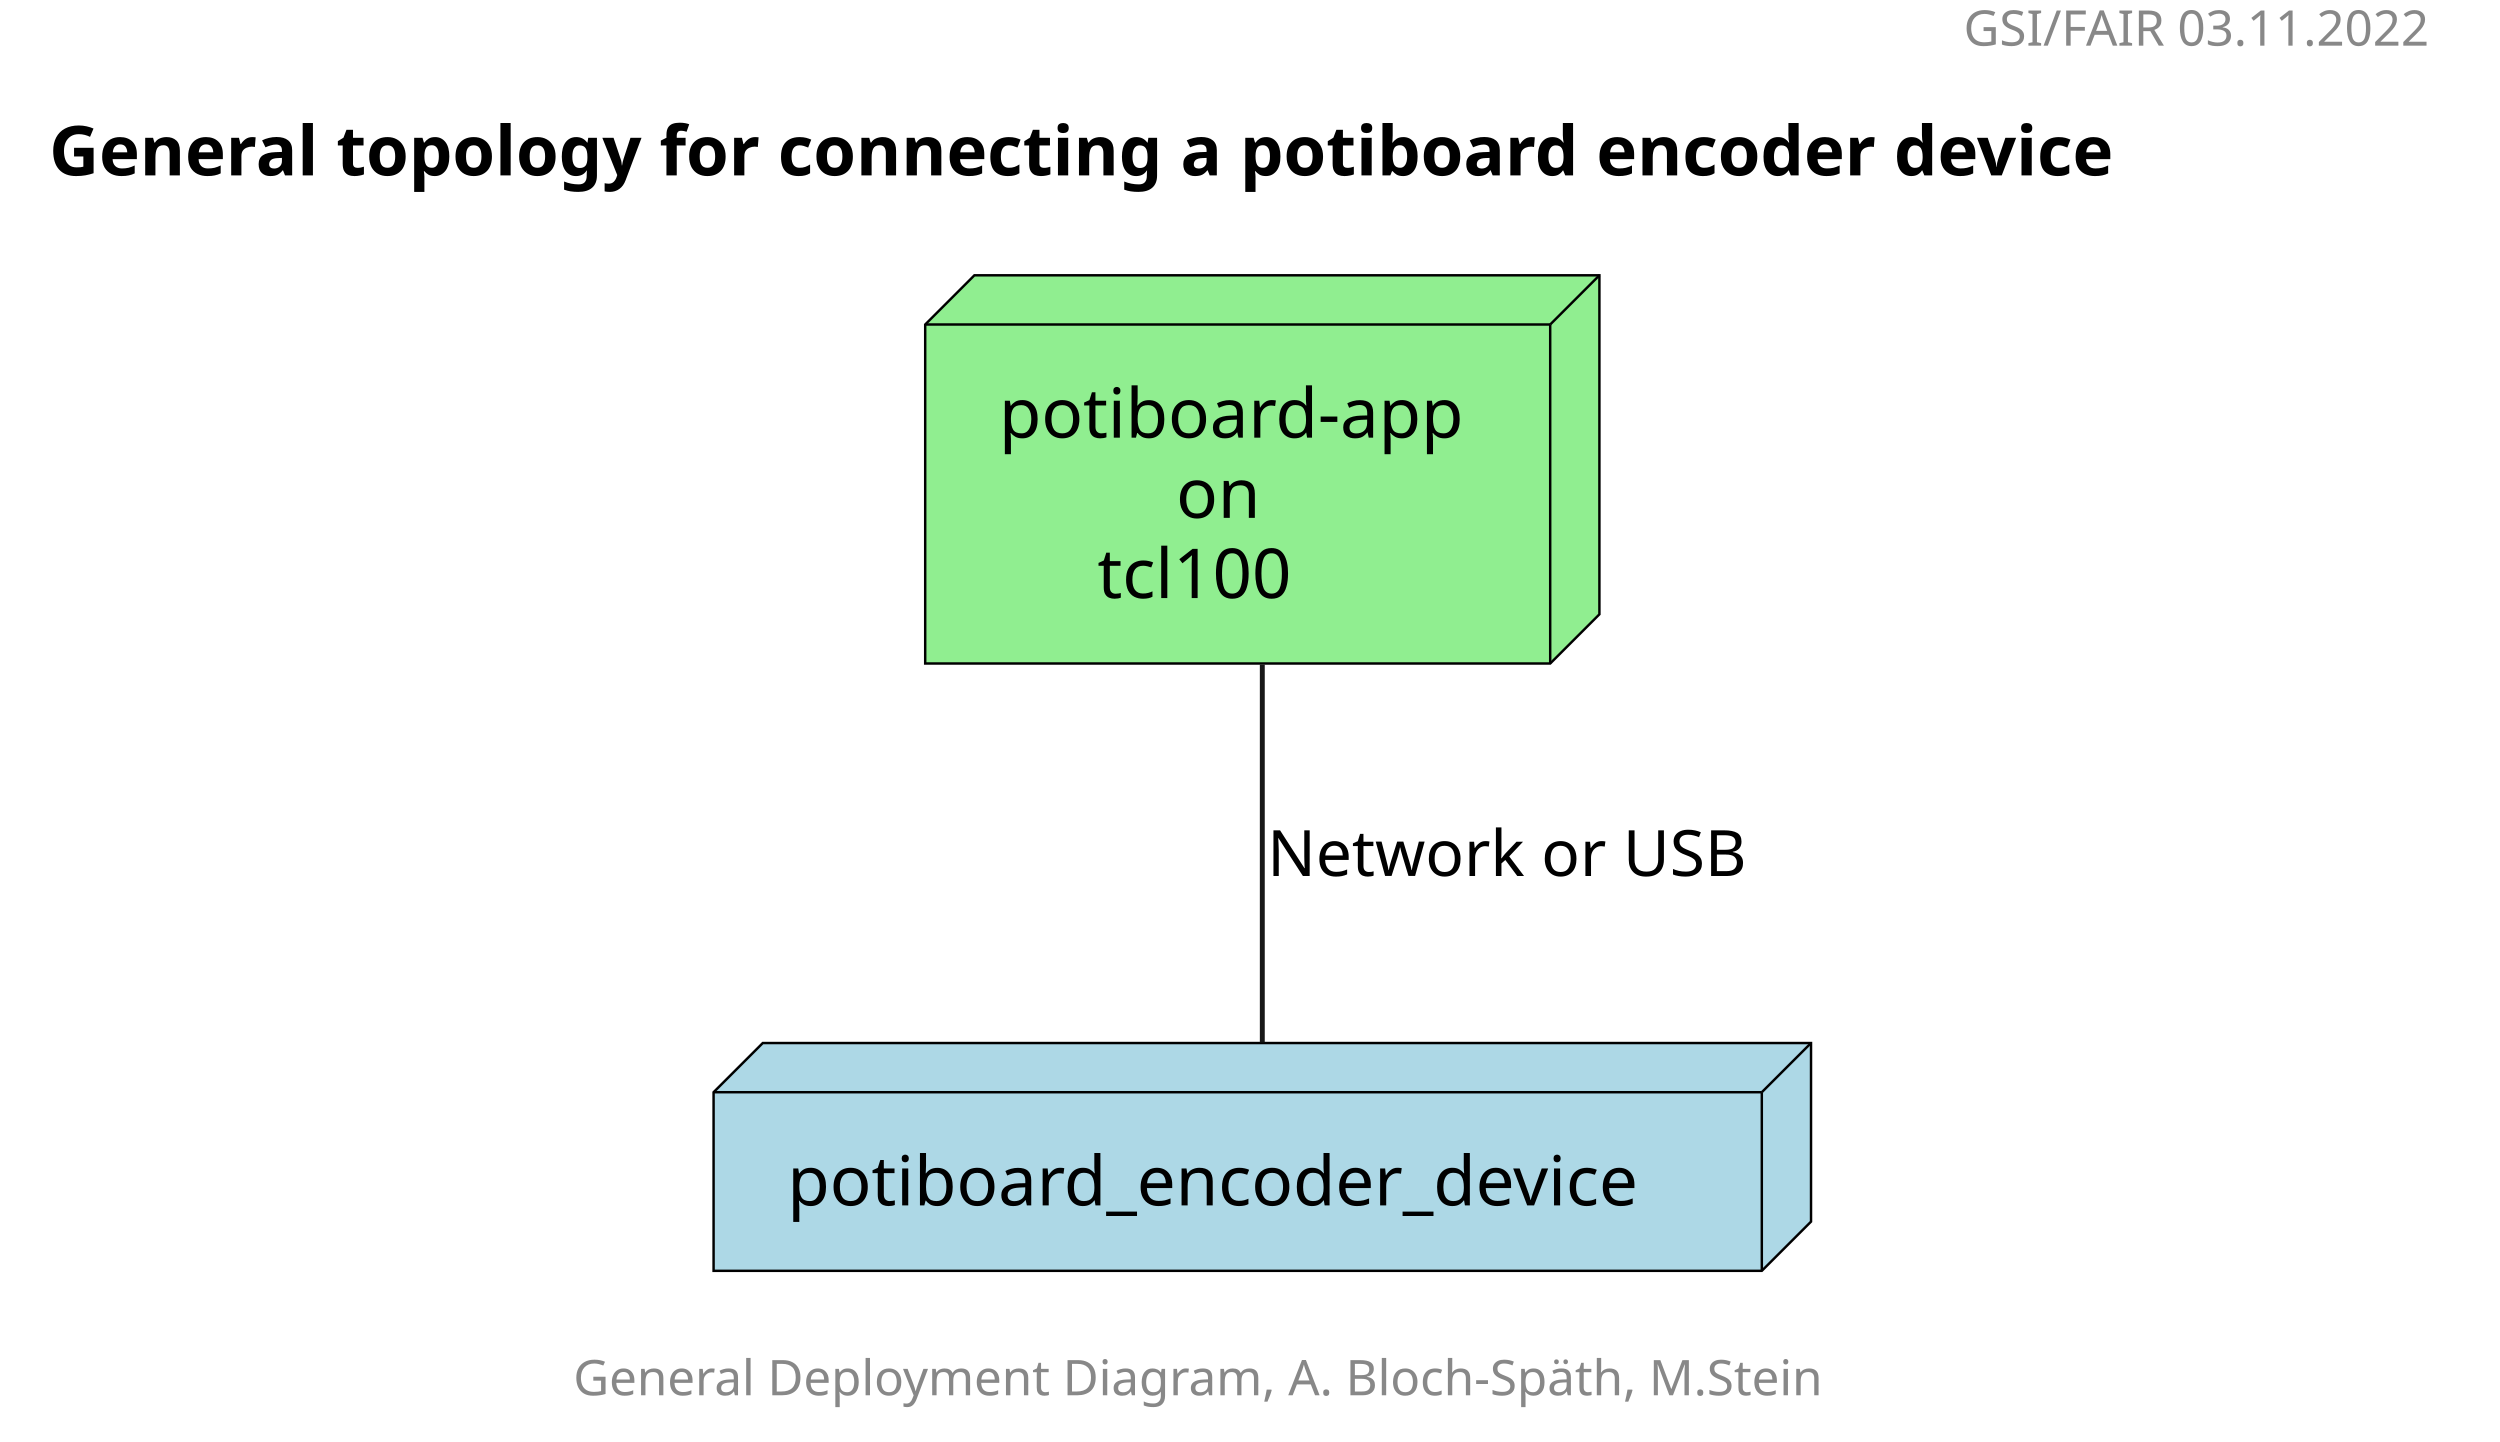
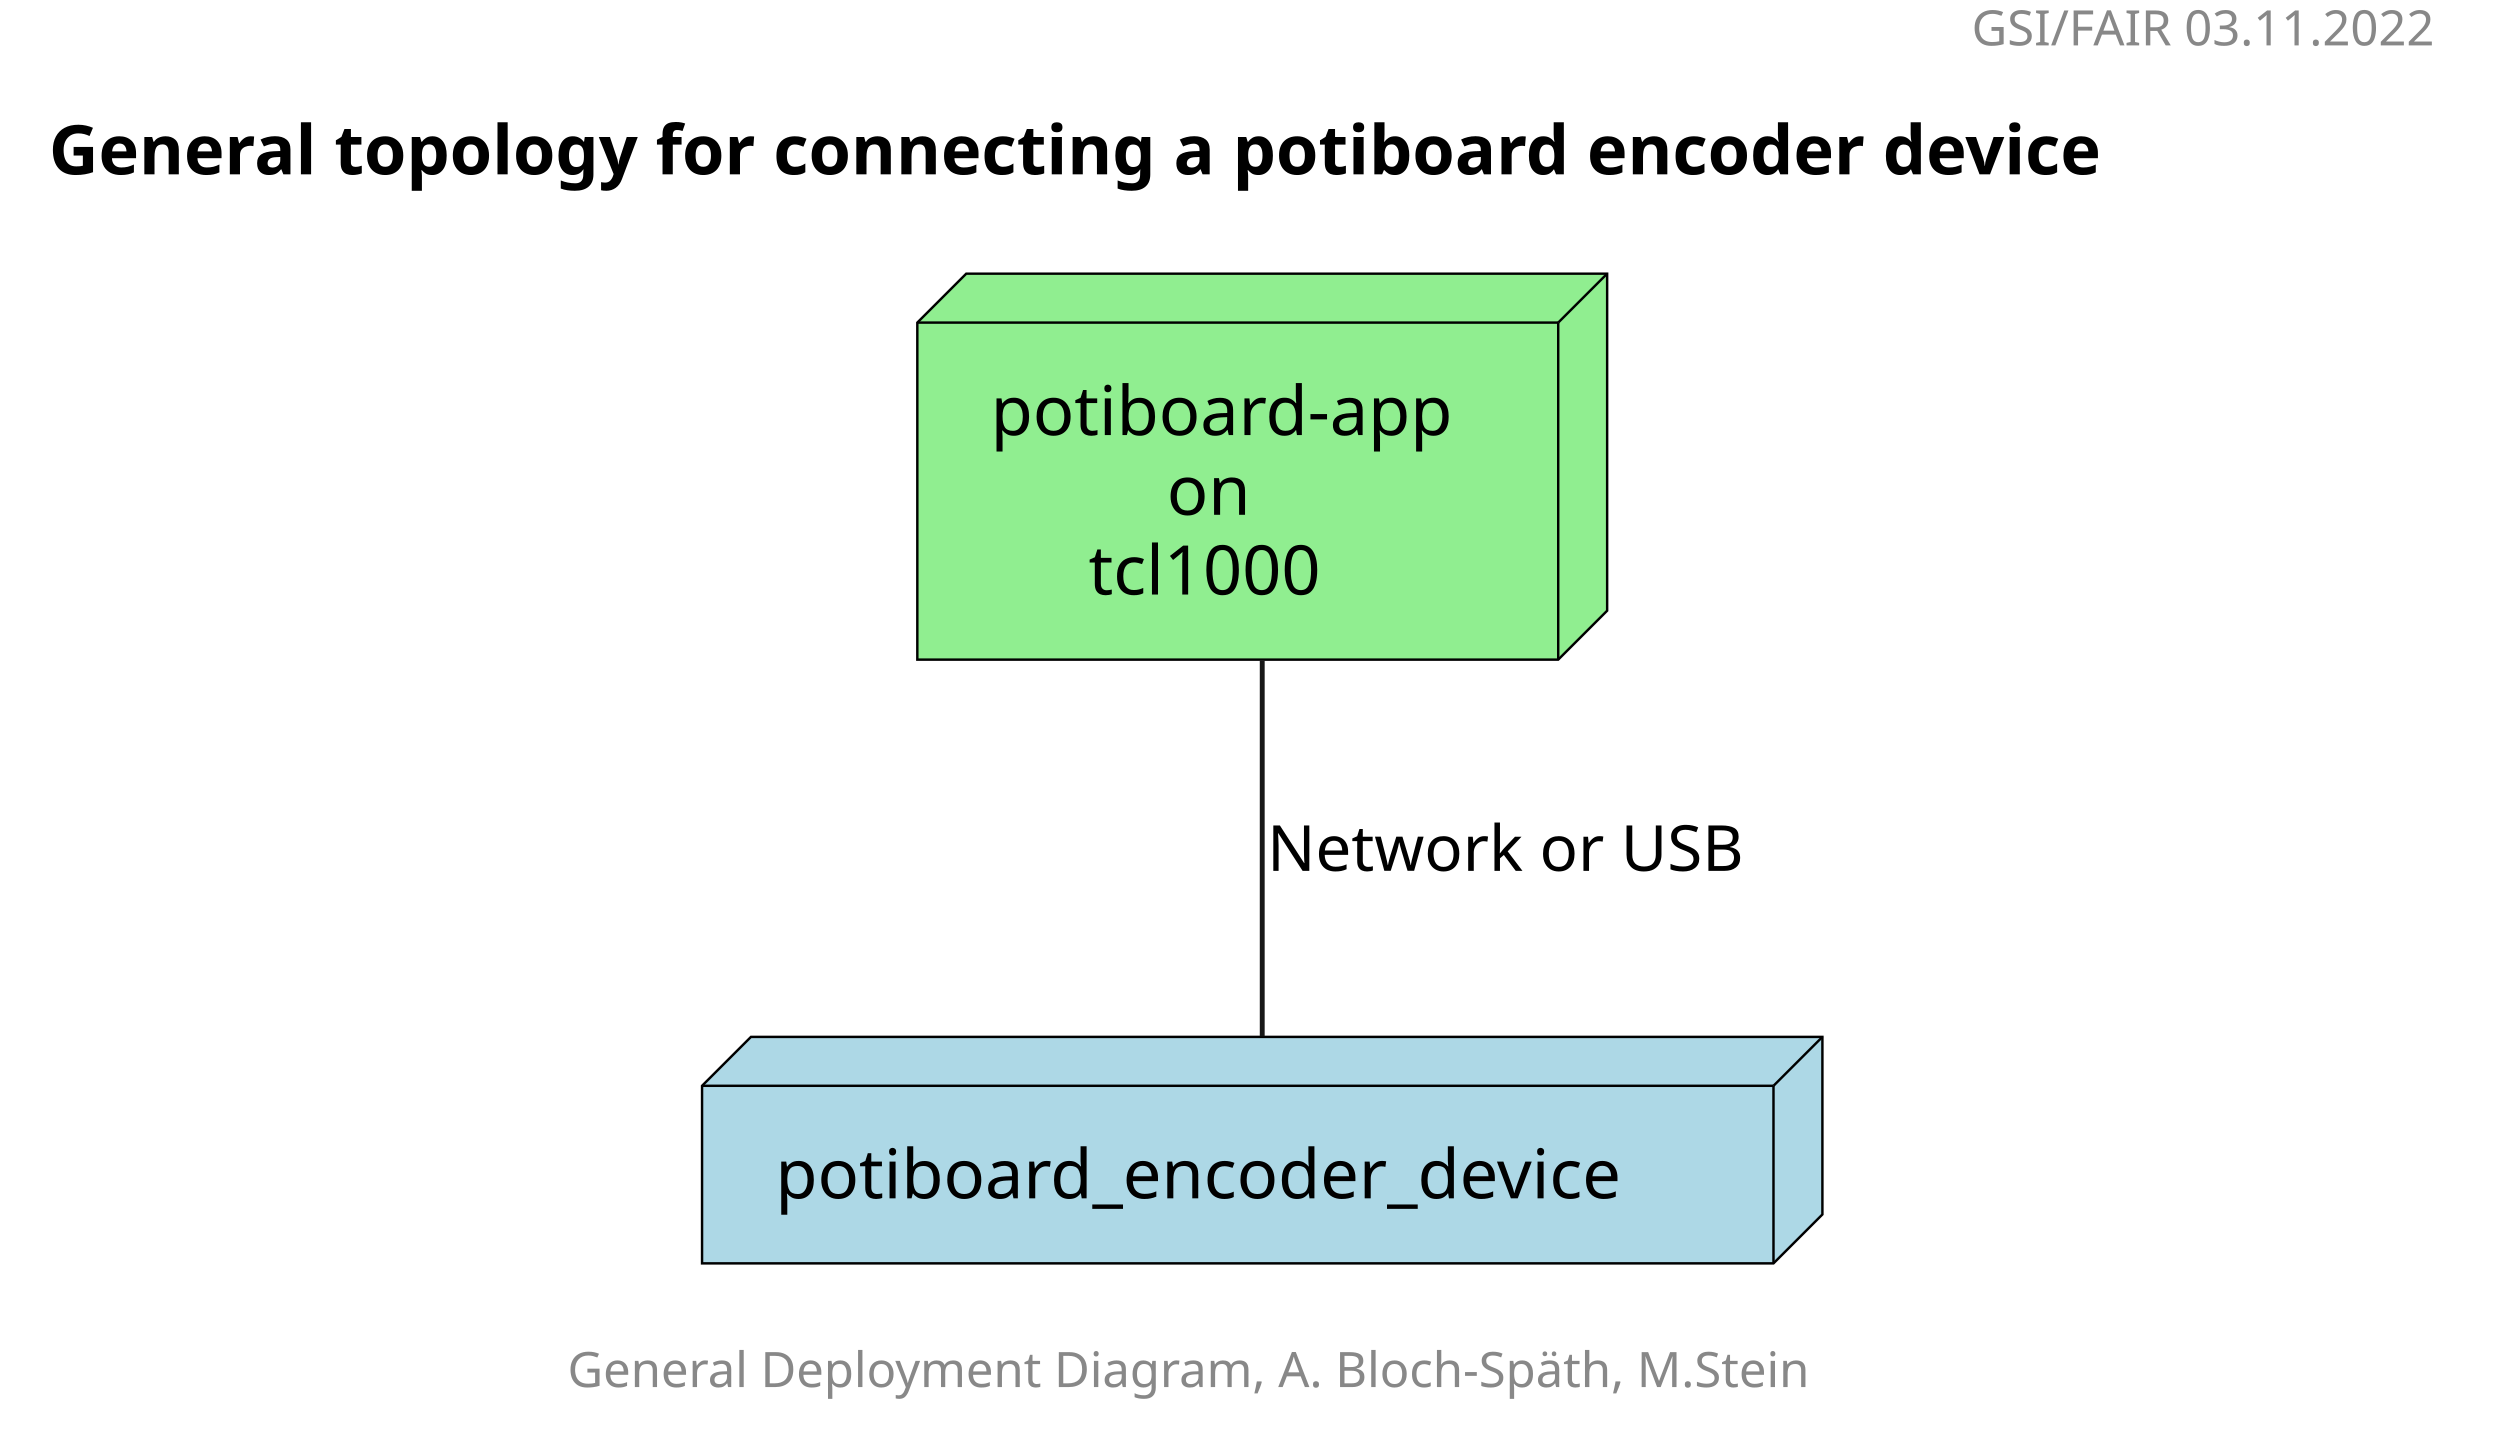
- <svg xmlns="http://www.w3.org/2000/svg" contentStyleType="text/css" height="293px" preserveAspectRatio="none" style="width:508px;height:293px;background:#FFFFFF;" version="1.1" viewBox="0 0 508 293" width="508px" zoomAndPan="magnify">
+ <svg xmlns="http://www.w3.org/2000/svg" contentStyleType="text/css" height="293px" preserveAspectRatio="none" style="width:511px;height:293px;background:#FFFFFF;" version="1.1" viewBox="0 0 511 293" width="511px" zoomAndPan="magnify">
  <defs />
  <g>
-     <rect fill="none" height="11.641" style="stroke:none;stroke-width:1.0;" width="101" x="399" y="0" />
-     <text fill="#888888" font-family="sans-serif" font-size="10" lengthAdjust="spacing" textLength="101" x="399" y="9.282">GSI/FAIR 03.11.2022</text>
-     <rect fill="none" height="26.297" id="_title" style="stroke:none;stroke-width:1.0;" width="490" x="5" y="17.641" />
-     <text fill="#000000" font-family="sans-serif" font-size="14" font-weight="bold" lengthAdjust="spacing" textLength="480" x="10" y="35.636">General topology for connecting a potiboard encoder device</text>
-     <g id="elem_tcl100">
-       <polygon fill="#90EE90" points="188,65.938,198,55.938,325,55.938,325,124.828,315,134.828,188,134.828,188,65.938" style="stroke:#000000;stroke-width:0.5;" />
-       <line style="stroke:#000000;stroke-width:0.5;" x1="315" x2="325" y1="65.938" y2="55.938" />
-       <line style="stroke:#000000;stroke-width:0.5;" x1="188" x2="315" y1="65.938" y2="65.938" />
-       <line style="stroke:#000000;stroke-width:0.5;" x1="315" x2="315" y1="65.938" y2="134.828" />
-       <text fill="#000000" font-family="sans-serif" font-size="14" lengthAdjust="spacing" textLength="97" x="203" y="88.933">potiboard-app</text>
-       <text fill="#000000" font-family="sans-serif" font-size="14" lengthAdjust="spacing" textLength="18" x="239" y="105.23">on</text>
-       <text fill="#000000" font-family="sans-serif" font-size="14" lengthAdjust="spacing" textLength="43" x="223" y="121.526">tcl100</text>
+     <rect fill="none" height="11.641" style="stroke:none;stroke-width:1.0;" width="100" x="403" y="0" />
+     <text fill="#888888" font-family="sans-serif" font-size="10" lengthAdjust="spacing" textLength="100" x="403" y="9.282">GSI/FAIR 03.11.2022</text>
+     <rect fill="none" height="26.297" id="_title" style="stroke:none;stroke-width:1.0;" width="493" x="5" y="17.641" />
+     <text fill="#000000" font-family="sans-serif" font-size="14" font-weight="bold" lengthAdjust="spacing" textLength="483" x="10" y="35.636">General topology for connecting a potiboard encoder device</text>
+     <g id="elem_tcl1000">
+       <polygon fill="#90EE90" points="187.5,65.938,197.5,55.938,328.5,55.938,328.5,124.828,318.5,134.828,187.5,134.828,187.5,65.938" style="stroke:#000000;stroke-width:0.5;" />
+       <line style="stroke:#000000;stroke-width:0.5;" x1="318.5" x2="328.5" y1="65.938" y2="55.938" />
+       <line style="stroke:#000000;stroke-width:0.5;" x1="187.5" x2="318.5" y1="65.938" y2="65.938" />
+       <line style="stroke:#000000;stroke-width:0.5;" x1="318.5" x2="318.5" y1="65.938" y2="134.828" />
+       <text fill="#000000" font-family="sans-serif" font-size="14" lengthAdjust="spacing" textLength="101" x="202.5" y="88.933">potiboard-app</text>
+       <text fill="#000000" font-family="sans-serif" font-size="14" lengthAdjust="spacing" textLength="18" x="238.5" y="105.23">on</text>
+       <text fill="#000000" font-family="sans-serif" font-size="14" lengthAdjust="spacing" textLength="53" x="222.5" y="121.526">tcl1000</text>
    </g>
    <g id="elem_potiboard_encoder_device">
-       <polygon fill="#ADD8E6" points="145,221.938,155,211.938,368,211.938,368,248.234,358,258.234,145,258.234,145,221.938" style="stroke:#000000;stroke-width:0.5;" />
-       <line style="stroke:#000000;stroke-width:0.5;" x1="358" x2="368" y1="221.938" y2="211.938" />
-       <line style="stroke:#000000;stroke-width:0.5;" x1="145" x2="358" y1="221.938" y2="221.938" />
-       <line style="stroke:#000000;stroke-width:0.5;" x1="358" x2="358" y1="221.938" y2="258.234" />
-       <text fill="#000000" font-family="sans-serif" font-size="14" lengthAdjust="spacing" textLength="183" x="160" y="244.933">potiboard_encoder_device</text>
+       <polygon fill="#ADD8E6" points="143.5,221.938,153.5,211.938,372.5,211.938,372.5,248.234,362.5,258.234,143.5,258.234,143.5,221.938" style="stroke:#000000;stroke-width:0.5;" />
+       <line style="stroke:#000000;stroke-width:0.5;" x1="362.5" x2="372.5" y1="221.938" y2="211.938" />
+       <line style="stroke:#000000;stroke-width:0.5;" x1="143.5" x2="362.5" y1="221.938" y2="221.938" />
+       <line style="stroke:#000000;stroke-width:0.5;" x1="362.5" x2="362.5" y1="221.938" y2="258.234" />
+       <text fill="#000000" font-family="sans-serif" font-size="14" lengthAdjust="spacing" textLength="189" x="158.5" y="244.933">potiboard_encoder_device</text>
    </g>
-     <g id="link_tcl100_potiboard_encoder_device">
-       <path d="M256.5,135.04 C256.5,159.849 256.5,190.961 256.5,211.814 " fill="none" id="tcl100-potiboard_encoder_device" style="stroke:#181818;stroke-width:1.0;" />
-       <text fill="#000000" font-family="sans-serif" font-size="13" lengthAdjust="spacing" textLength="101" x="257.5" y="178.004">Network or USB</text>
+     <g id="link_tcl1000_potiboard_encoder_device">
+       <path d="M258,135.04 C258,159.849 258,190.961 258,211.814 " fill="none" id="tcl1000-potiboard_encoder_device" style="stroke:#181818;stroke-width:1.0;" />
+       <text fill="#000000" font-family="sans-serif" font-size="13" lengthAdjust="spacing" textLength="103" x="259" y="178.004">Network or USB</text>
    </g>
-     <rect fill="none" height="11.641" style="stroke:none;stroke-width:1.0;" width="267" x="116.5" y="274.234" />
-     <text fill="#888888" font-family="sans-serif" font-size="10" lengthAdjust="spacing" textLength="267" x="116.5" y="283.517">General Deployment Diagram, A. Bloch-Späth, M.Stein</text>
+     <rect fill="none" height="11.641" style="stroke:none;stroke-width:1.0;" width="271" x="116" y="274.234" />
+     <text fill="#888888" font-family="sans-serif" font-size="10" lengthAdjust="spacing" textLength="271" x="116" y="283.517">General Deployment Diagram, A. Bloch-Späth, M.Stein</text>
  </g>
</svg>
